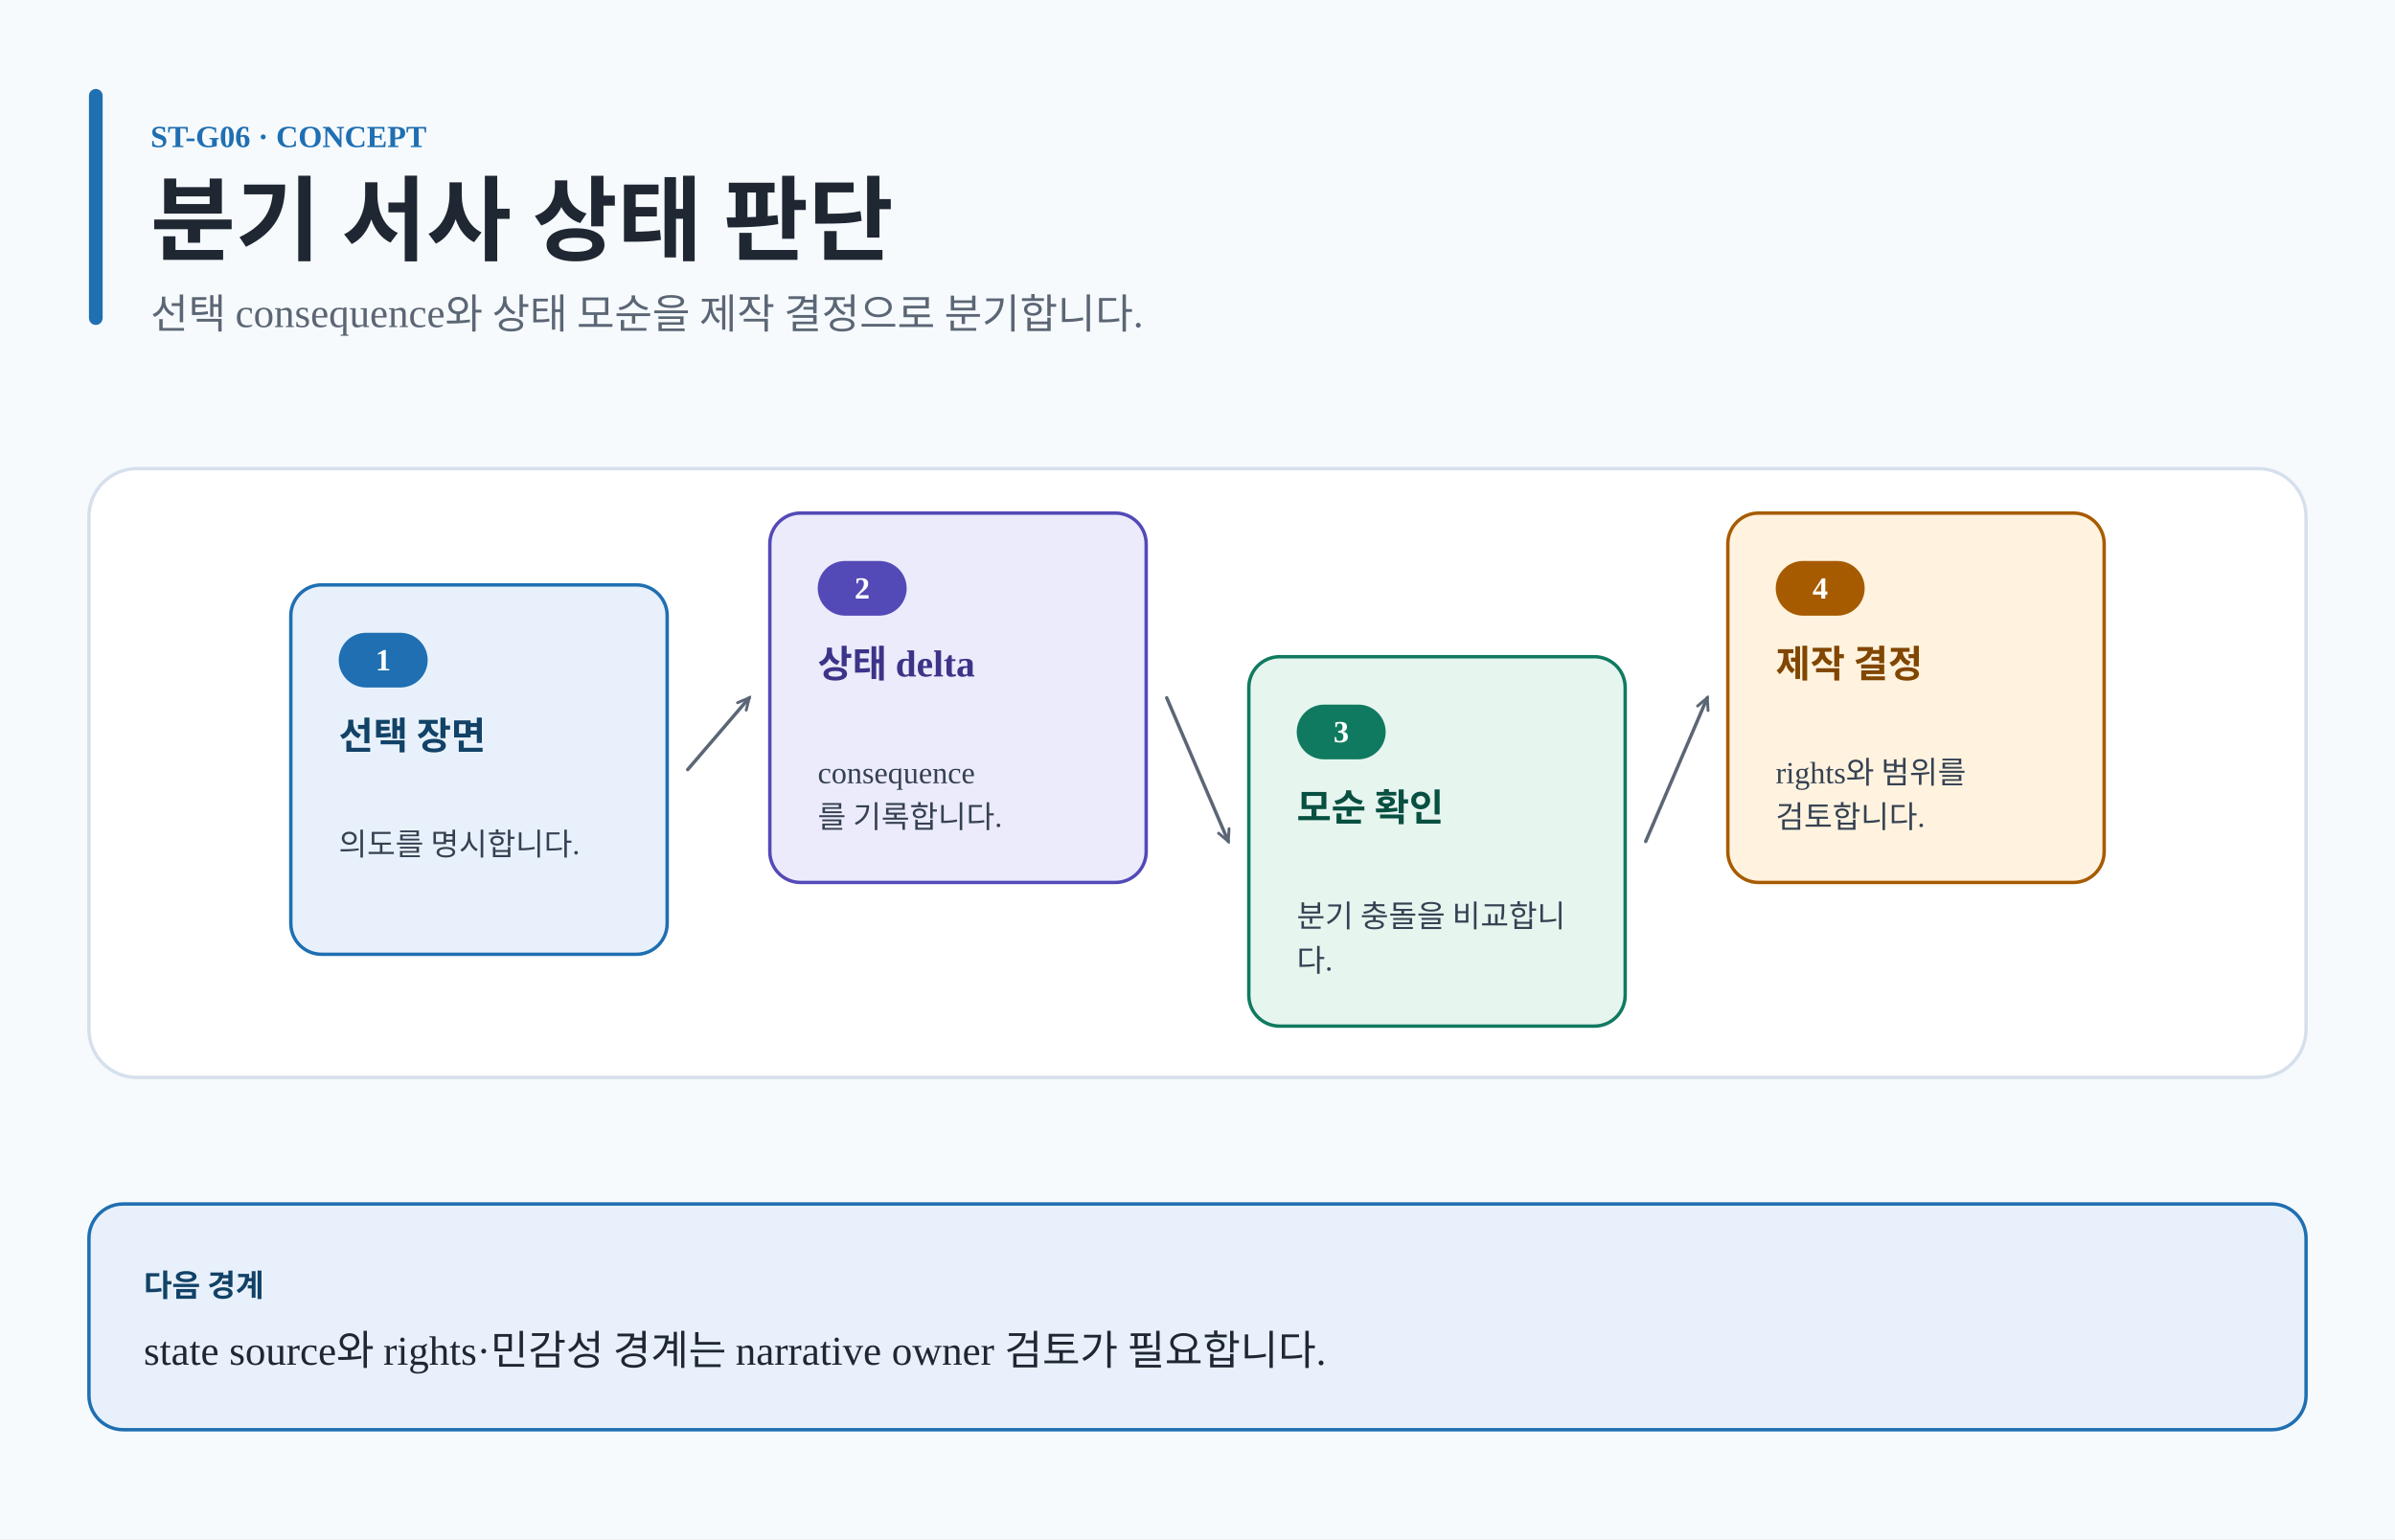
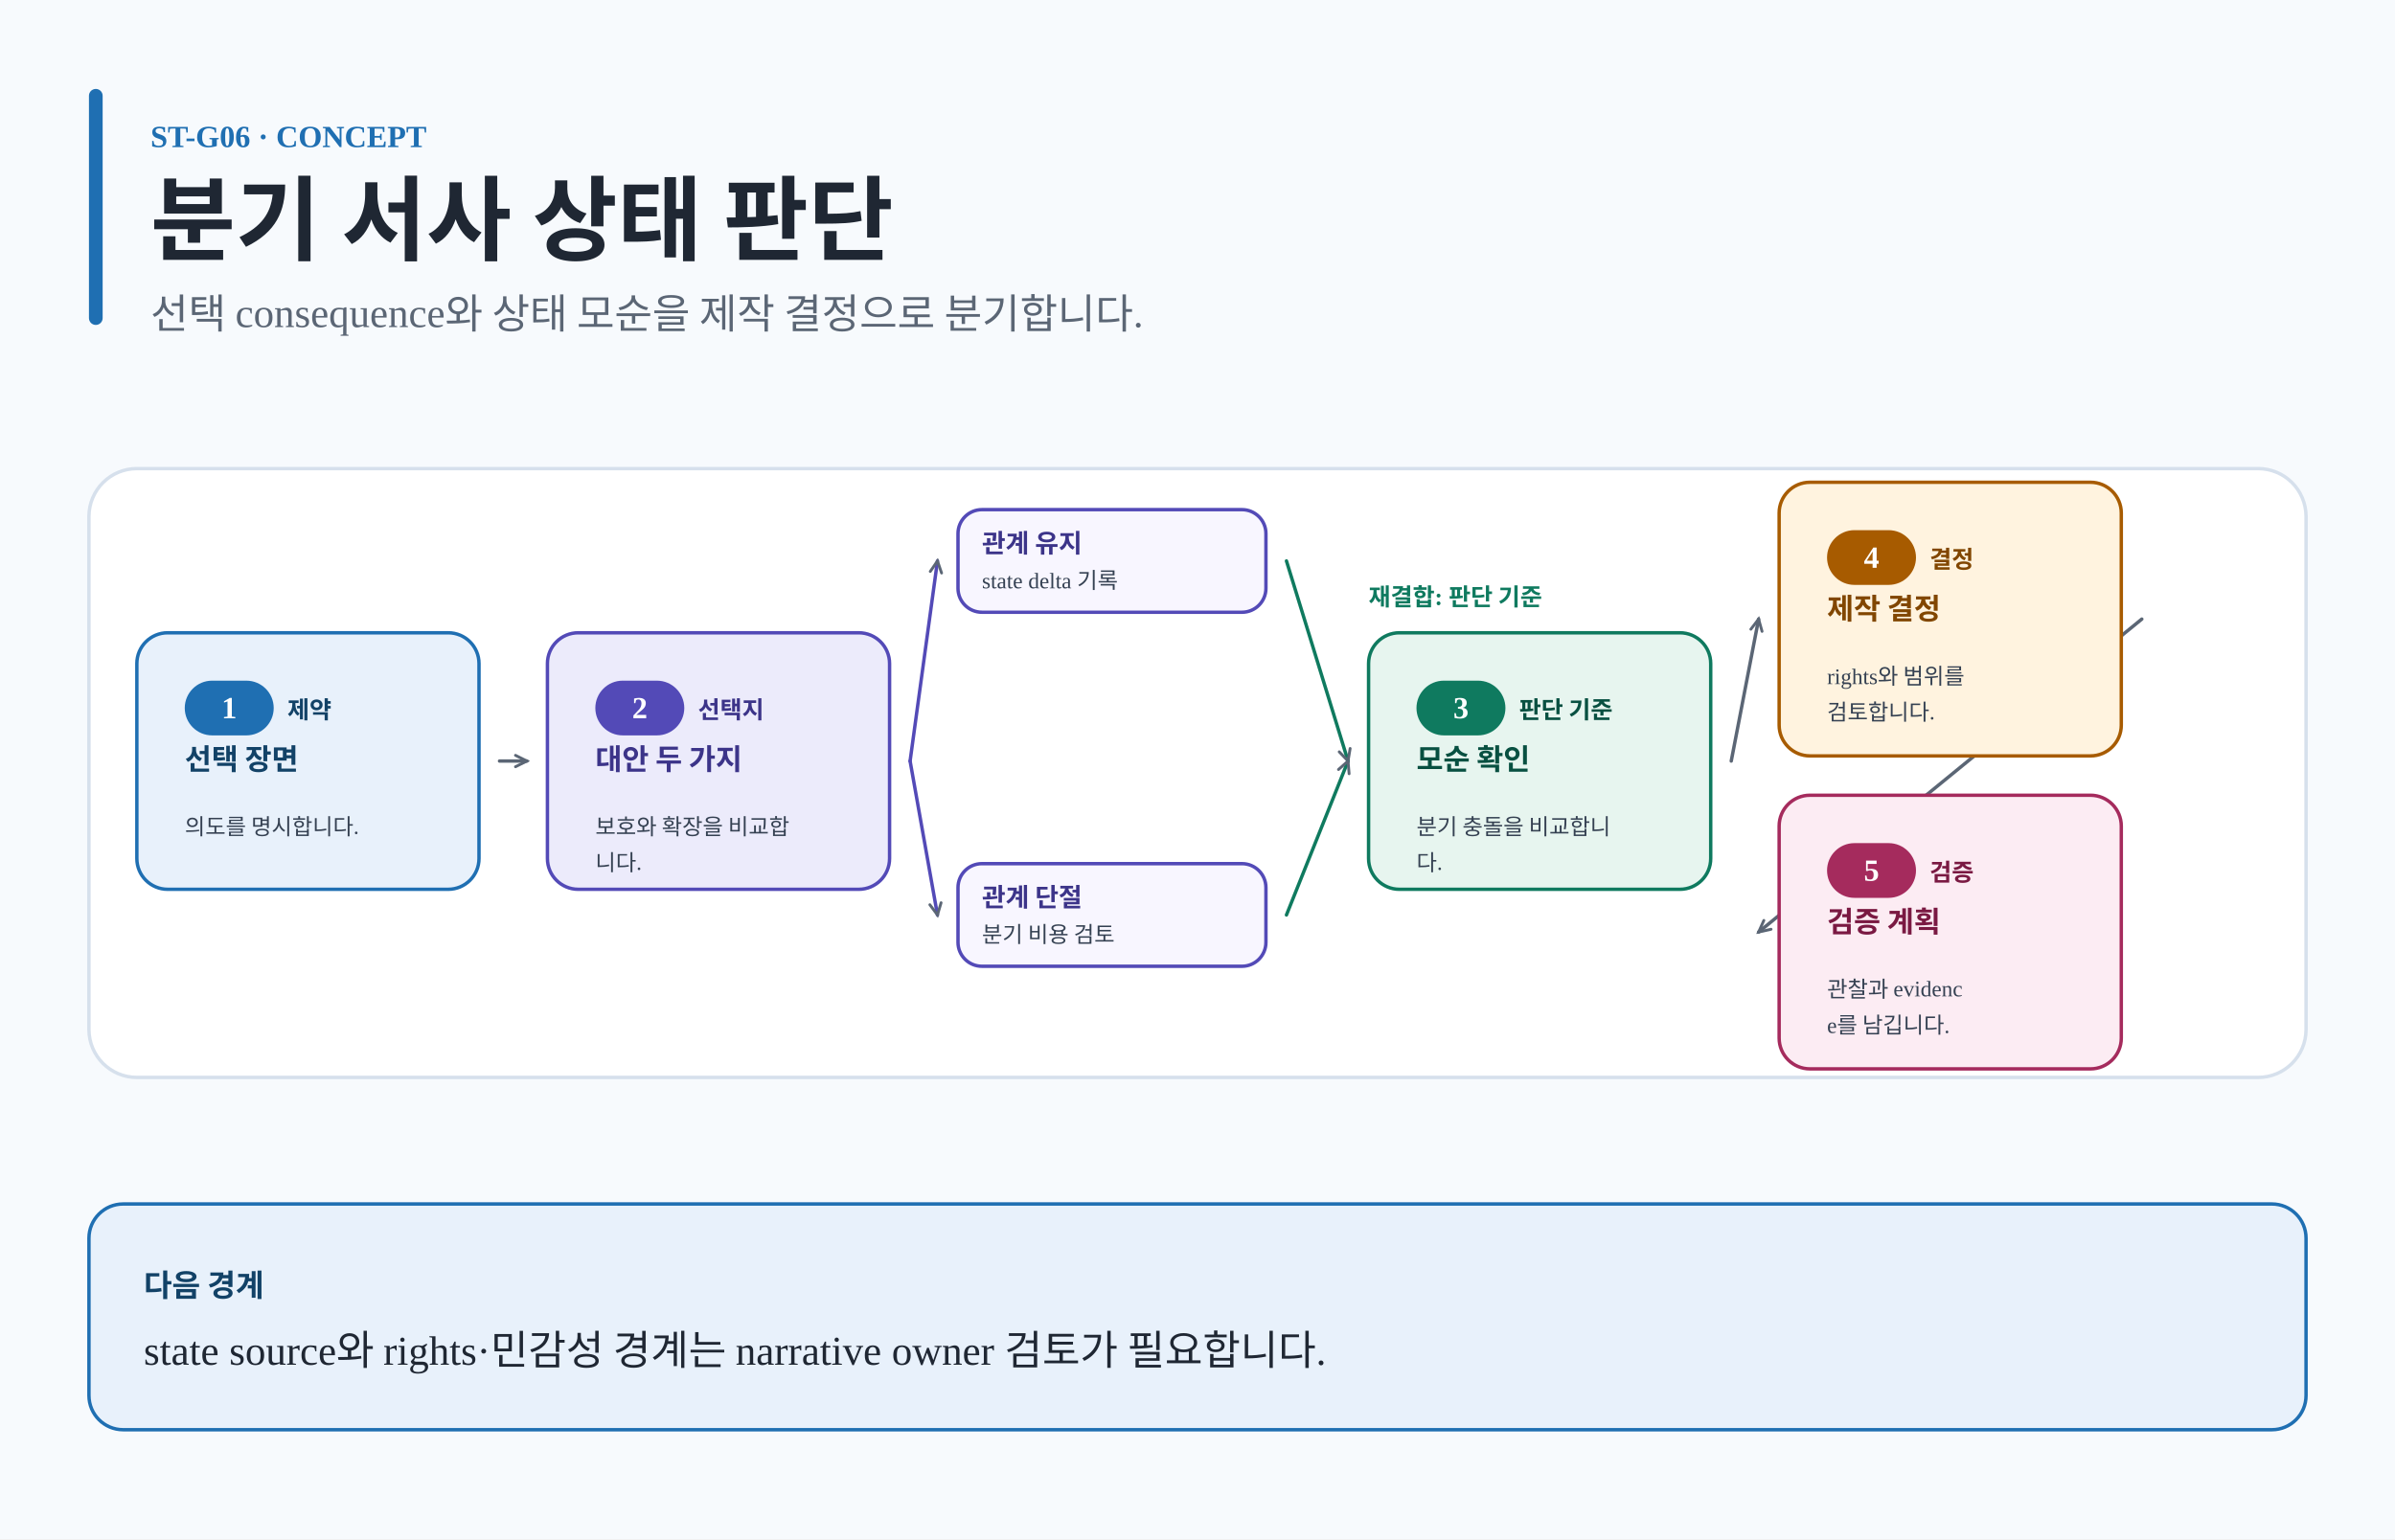
<svg xmlns="http://www.w3.org/2000/svg" viewBox="0 0 1400 900" width="1400" height="900" role="img" aria-label="선택형 내러티브 어드벤처 콘셉트의 상태와 분기 흐름">
  <defs>
    <marker id="open-arrow" viewBox="0 0 12 12" refX="10" refY="6" markerWidth="10" markerHeight="10" markerUnits="userSpaceOnUse" orient="auto">
      <path d="M 2 2 L 10 6 L 2 10" fill="none" stroke="#5B6675" stroke-width="2" stroke-linecap="round" />
    </marker>
  </defs>
  <rect width="1400" height="900" fill="#F7FAFD" />
  <rect x="52" y="52" width="8" height="138" rx="4" fill="#1F6FB2" />
  <text x="88" y="86" fill="#1F6FB2" font-size="18" font-weight="700">ST-G06 · CONCEPT</text>
  <text x="88" y="148" fill="#1F2733" font-size="54" font-weight="700">분기 서사 상태 판단</text>
  <text x="88" y="192" fill="#5B6675" font-size="24">선택 consequence와 상태 모순을 제작 결정으로 분기합니다.</text>
  <rect x="52" y="274" width="1296" height="356" rx="28" fill="#FFFFFF" stroke="#D6E0EC" stroke-width="2" />
-   <path d="M 402 450 L 438 408" fill="none" stroke="#5B6675" stroke-width="2" stroke-linecap="round" marker-end="url(#open-arrow)" />
-   <path d="M 682 408 L 718 492" fill="none" stroke="#5B6675" stroke-width="2" stroke-linecap="round" marker-end="url(#open-arrow)" />
-   <path d="M 962 492 L 998 408" fill="none" stroke="#5B6675" stroke-width="2" stroke-linecap="round" marker-end="url(#open-arrow)" />
+   <path d="M 292 445 L 308 445" fill="none" stroke="#5B6675" stroke-width="2" stroke-linecap="round" marker-end="url(#open-arrow)" />
+   <path d="M 1012 445 L 1028 362" fill="none" stroke="#5B6675" stroke-width="2" stroke-linecap="round" marker-end="url(#open-arrow)" />
+   <path d="M 1252 362 L 1028 545" fill="none" stroke="#5B6675" stroke-width="2" stroke-linecap="round" marker-end="url(#open-arrow)" />
+   <path class="decision-branch" d="M 532 445 L 548 328" fill="none" stroke="#534AB7" stroke-width="2" stroke-linecap="round" marker-end="url(#open-arrow)" />
+   <g class="decision-branch" aria-label="선택지 1: 관계 유지">
+     <rect x="560" y="298" width="180" height="60" rx="14" fill="#F8F6FF" stroke="#534AB7" stroke-width="2" />
+     <text x="574" y="323" fill="#3C3489" font-size="15" font-weight="700">관계 유지</text>
+     <text x="574" y="344" fill="#354152" font-size="13">state delta 기록</text>
+   </g>
+   <path class="decision-branch" d="M 752 328 L 788 445" fill="none" stroke="#0F7A5F" stroke-width="2" stroke-linecap="round" marker-end="url(#open-arrow)" />
+   <path class="decision-branch" d="M 532 445 L 548 535" fill="none" stroke="#534AB7" stroke-width="2" stroke-linecap="round" marker-end="url(#open-arrow)" />
+   <g class="decision-branch" aria-label="선택지 2: 관계 단절">
+     <rect x="560" y="505" width="180" height="60" rx="14" fill="#F8F6FF" stroke="#534AB7" stroke-width="2" />
+     <text x="574" y="530" fill="#3C3489" font-size="15" font-weight="700">관계 단절</text>
+     <text x="574" y="551" fill="#354152" font-size="13">분기 비용 검토</text>
+   </g>
+   <path class="decision-branch" d="M 752 535 L 788 445" fill="none" stroke="#0F7A5F" stroke-width="2" stroke-linecap="round" marker-end="url(#open-arrow)" />
+   <text x="800" y="354" fill="#0F7A5F" font-size="14" font-weight="700">재결합: 판단 기준</text>
  <g aria-label="읽기 순서 1: 선택 장면">
-     <rect x="170" y="342" width="220" height="216" rx="18" fill="#E8F1FB" stroke="#1F6FB2" stroke-width="2" />
-     <rect x="198" y="370" width="52" height="32" rx="16" fill="#1F6FB2" />
-     <text x="224" y="392" text-anchor="middle" fill="#FFFFFF" font-size="18" font-weight="700">1</text>
-     <text x="198" y="438" fill="#124267" font-size="22" font-weight="700">선택 장면</text>
-     <text x="198" y="500" fill="#354152" font-size="18" font-weight="400">의도를 명시합니다.</text>
+     <rect x="80" y="370" width="200" height="150" rx="18" fill="#E8F1FB" stroke="#1F6FB2" stroke-width="2" />
+     <rect x="108" y="398" width="52" height="32" rx="16" fill="#1F6FB2" />
+     <text x="134" y="420" text-anchor="middle" fill="#FFFFFF" font-size="18" font-weight="700">1</text>
+     <text x="168" y="420" fill="#124267" font-size="14" font-weight="700">제약</text>
+     <text x="108" y="450" fill="#124267" font-size="17" font-weight="700">선택 장면</text>
+     <text x="108" y="488" fill="#354152" font-size="13" font-weight="400">의도를 명시합니다.</text>
  </g>
-   <g aria-label="읽기 순서 2: 상태 delta">
-     <rect x="450" y="300" width="220" height="216" rx="18" fill="#ECEBFB" stroke="#534AB7" stroke-width="2" />
-     <rect x="478" y="328" width="52" height="32" rx="16" fill="#534AB7" />
-     <text x="504" y="350" text-anchor="middle" fill="#FFFFFF" font-size="18" font-weight="700">2</text>
-     <text x="478" y="396" fill="#3C3489" font-size="22" font-weight="700">상태 delta</text>
-     <text x="478" y="458" fill="#354152" font-size="18" font-weight="400">consequence</text>
-     <text x="478" y="484" fill="#354152" font-size="18" font-weight="400">를 기록합니다.</text>
+   <g aria-label="읽기 순서 2: 대안 두 가지">
+     <rect x="320" y="370" width="200" height="150" rx="18" fill="#ECEBFB" stroke="#534AB7" stroke-width="2" />
+     <rect x="348" y="398" width="52" height="32" rx="16" fill="#534AB7" />
+     <text x="374" y="420" text-anchor="middle" fill="#FFFFFF" font-size="18" font-weight="700">2</text>
+     <text x="408" y="420" fill="#3C3489" font-size="14" font-weight="700">선택지</text>
+     <text x="348" y="450" fill="#3C3489" font-size="17" font-weight="700">대안 두 가지</text>
+     <text x="348" y="488" fill="#354152" font-size="13" font-weight="400">보호와 확장을 비교합</text>
+     <text x="348" y="509" fill="#354152" font-size="13" font-weight="400">니다.</text>
  </g>
  <g aria-label="읽기 순서 3: 모순 확인">
-     <rect x="730" y="384" width="220" height="216" rx="18" fill="#E7F5EF" stroke="#0F7A5F" stroke-width="2" />
-     <rect x="758" y="412" width="52" height="32" rx="16" fill="#0F7A5F" />
-     <text x="784" y="434" text-anchor="middle" fill="#FFFFFF" font-size="18" font-weight="700">3</text>
-     <text x="758" y="480" fill="#085041" font-size="22" font-weight="700">모순 확인</text>
-     <text x="758" y="542" fill="#354152" font-size="18" font-weight="400">분기 충돌을 비교합니</text>
-     <text x="758" y="568" fill="#354152" font-size="18" font-weight="400">다.</text>
+     <rect x="800" y="370" width="200" height="150" rx="18" fill="#E7F5EF" stroke="#0F7A5F" stroke-width="2" />
+     <rect x="828" y="398" width="52" height="32" rx="16" fill="#0F7A5F" />
+     <text x="854" y="420" text-anchor="middle" fill="#FFFFFF" font-size="18" font-weight="700">3</text>
+     <text x="888" y="420" fill="#085041" font-size="14" font-weight="700">판단 기준</text>
+     <text x="828" y="450" fill="#085041" font-size="17" font-weight="700">모순 확인</text>
+     <text x="828" y="488" fill="#354152" font-size="13" font-weight="400">분기 충돌을 비교합니</text>
+     <text x="828" y="509" fill="#354152" font-size="13" font-weight="400">다.</text>
  </g>
  <g aria-label="읽기 순서 4: 제작 결정">
-     <rect x="1010" y="300" width="220" height="216" rx="18" fill="#FFF3DF" stroke="#A75B00" stroke-width="2" />
-     <rect x="1038" y="328" width="52" height="32" rx="16" fill="#A75B00" />
-     <text x="1064" y="350" text-anchor="middle" fill="#FFFFFF" font-size="18" font-weight="700">4</text>
-     <text x="1038" y="396" fill="#814600" font-size="22" font-weight="700">제작 결정</text>
-     <text x="1038" y="458" fill="#354152" font-size="18" font-weight="400">rights와 범위를</text>
-     <text x="1038" y="484" fill="#354152" font-size="18" font-weight="400"> 검토합니다.</text>
+     <rect x="1040" y="282" width="200" height="160" rx="18" fill="#FFF3DF" stroke="#A75B00" stroke-width="2" />
+     <rect x="1068" y="310" width="52" height="32" rx="16" fill="#A75B00" />
+     <text x="1094" y="332" text-anchor="middle" fill="#FFFFFF" font-size="18" font-weight="700">4</text>
+     <text x="1128" y="332" fill="#814600" font-size="14" font-weight="700">결정</text>
+     <text x="1068" y="362" fill="#814600" font-size="17" font-weight="700">제작 결정</text>
+     <text x="1068" y="400" fill="#354152" font-size="13" font-weight="400">rights와 범위를</text>
+     <text x="1068" y="421" fill="#354152" font-size="13" font-weight="400"> 검토합니다.</text>
+   </g>
+   <g aria-label="읽기 순서 5: 검증 계획">
+     <rect x="1040" y="465" width="200" height="160" rx="18" fill="#FCECF3" stroke="#A52B5D" stroke-width="2" />
+     <rect x="1068" y="493" width="52" height="32" rx="16" fill="#A52B5D" />
+     <text x="1094" y="515" text-anchor="middle" fill="#FFFFFF" font-size="18" font-weight="700">5</text>
+     <text x="1128" y="515" fill="#7A1942" font-size="14" font-weight="700">검증</text>
+     <text x="1068" y="545" fill="#7A1942" font-size="17" font-weight="700">검증 계획</text>
+     <text x="1068" y="583" fill="#354152" font-size="13" font-weight="400">관찰과 evidenc</text>
+     <text x="1068" y="604" fill="#354152" font-size="13" font-weight="400">e를 남깁니다.</text>
  </g>
  <rect x="52" y="704" width="1296" height="132" rx="20" fill="#E8F1FB" stroke="#1F6FB2" stroke-width="2" />
  <text x="84" y="758" fill="#124267" font-size="18" font-weight="700">다음 경계</text>
  <text x="84" y="798" fill="#1F2733" font-size="24">state source와 rights·민감성 경계는 narrative owner 검토가 필요합니다.</text>
</svg>
